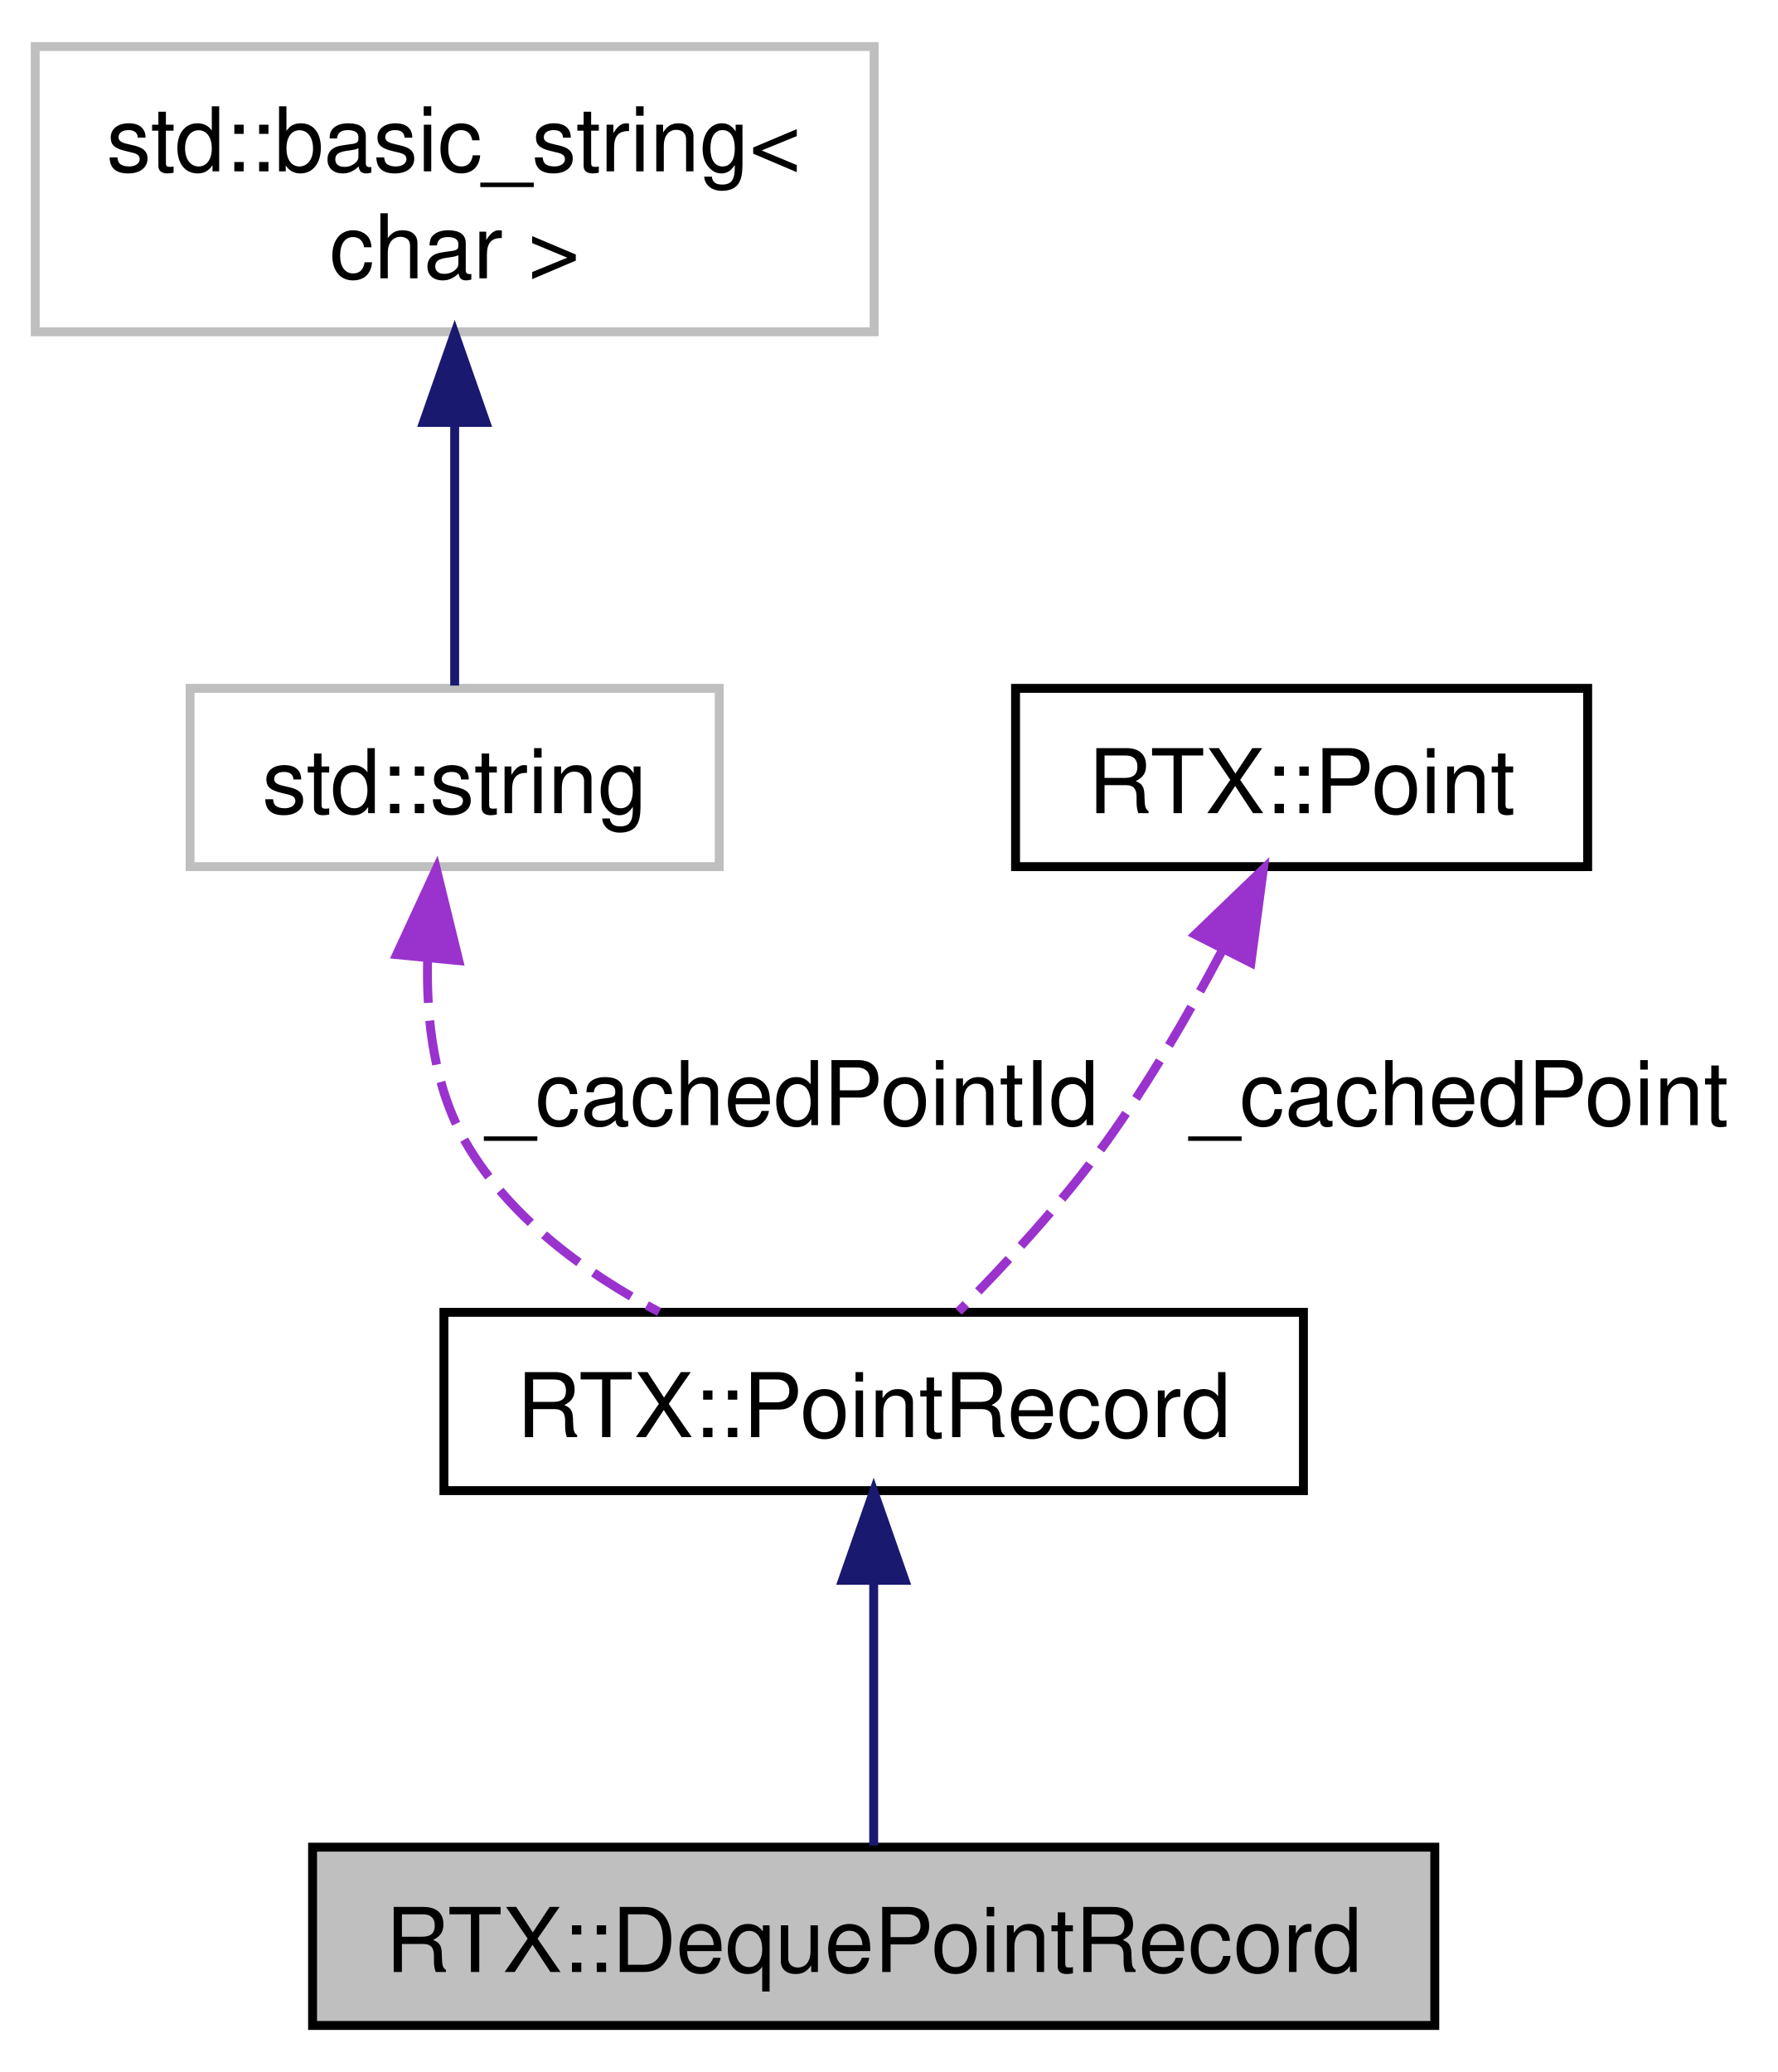
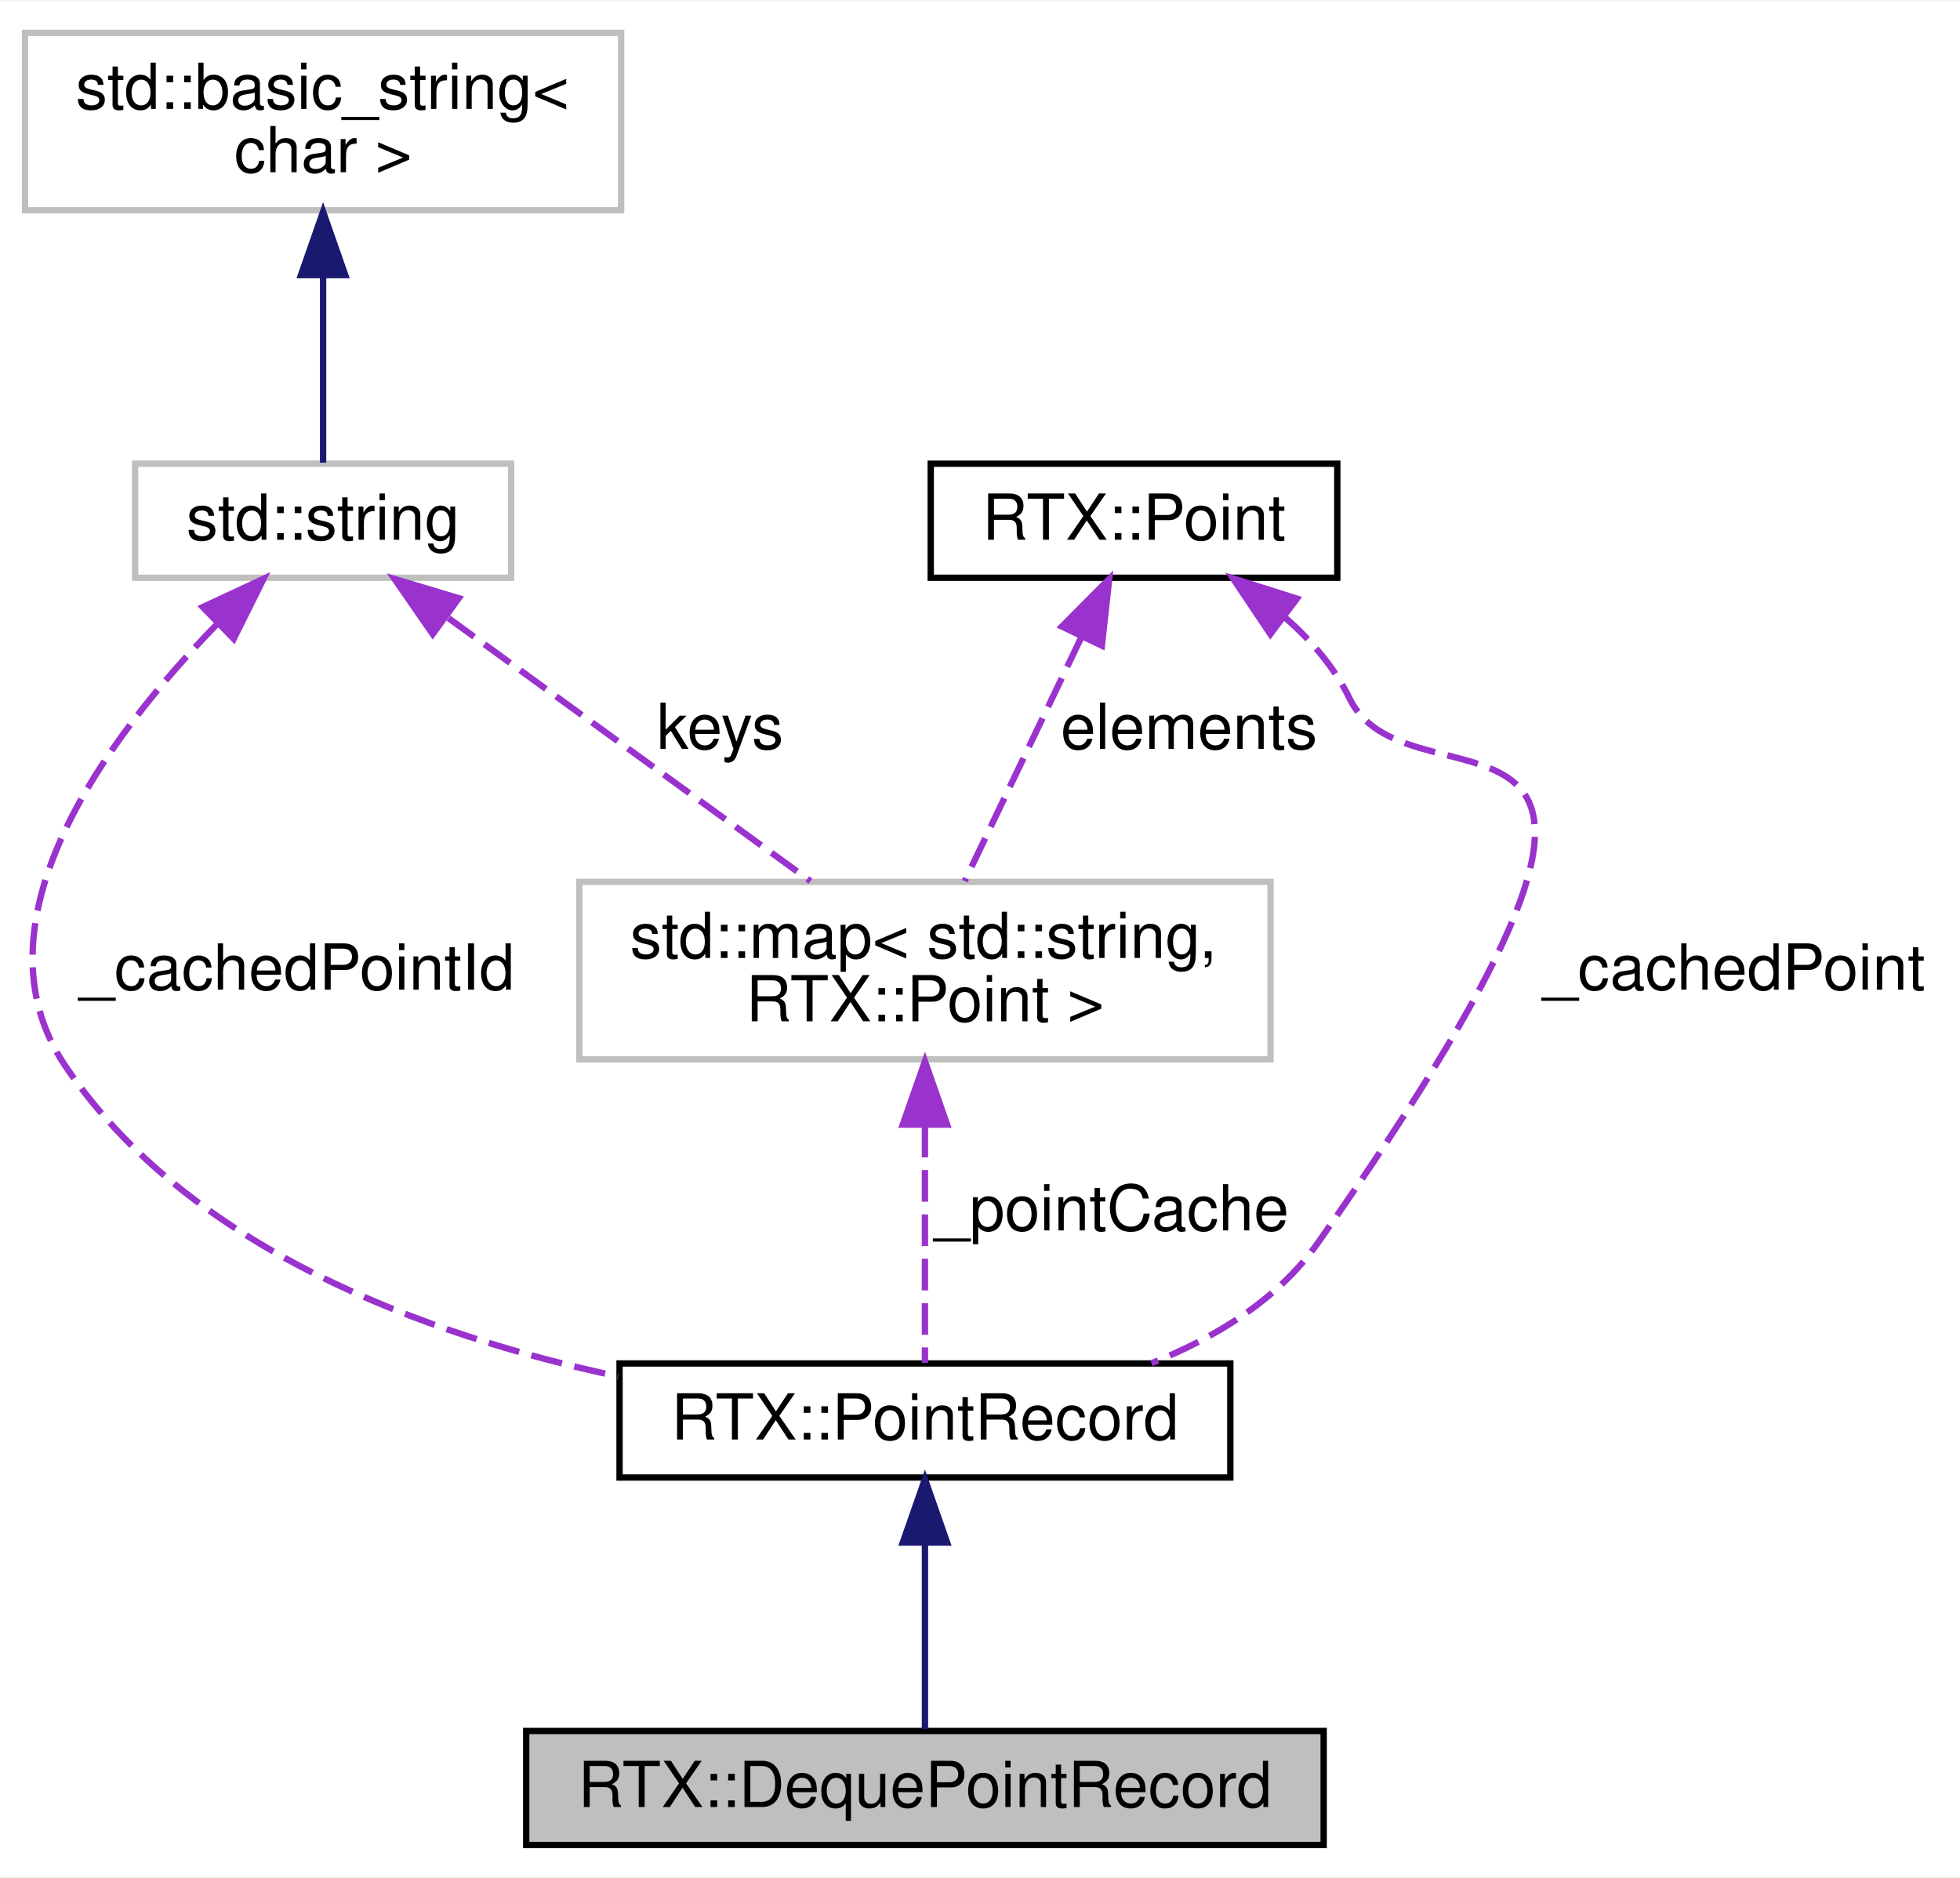
- <svg xmlns="http://www.w3.org/2000/svg" xmlns:xlink="http://www.w3.org/1999/xlink" width="199pt" height="232pt" viewBox="0.00 0.00 199.38 232.00">
-   <g id="graph1" class="graph" transform="scale(1 1) rotate(0) translate(4 228)">
-     <polygon fill="white" stroke="white" points="-4,5 -4,-228 196.379,-228 196.379,5 -4,5" />
+ <svg xmlns="http://www.w3.org/2000/svg" xmlns:xlink="http://www.w3.org/1999/xlink" width="309pt" height="296pt" viewBox="0.00 0.00 309.38 296.00">
+   <g id="graph0" class="graph" transform="scale(1 1) rotate(0) translate(4 292)">
+     <polygon fill="white" stroke="none" points="-4,4 -4,-292 305.379,-292 305.379,4 -4,4" />
    <g id="node1" class="node">
-       <polygon fill="#bfbfbf" stroke="black" points="31.061,-1 31.061,-21 156.939,-21 156.939,-1 31.061,-1" />
-       <text text-anchor="middle" x="94" y="-7" font-family="Helvetica,sans-Serif" font-size="10.00">RTX::DequePointRecord</text>
+       <polygon fill="#bfbfbf" stroke="black" points="79.061,-1 79.061,-19 204.939,-19 204.939,-1 79.061,-1" />
+       <text text-anchor="middle" x="142" y="-7" font-family="Helvetica,sans-Serif" font-size="10.00">RTX::DequePointRecord</text>
    </g>
    <g id="node2" class="node">
-       <a xlink:href="class_r_t_x_1_1_point_record.html" target="_top" xlink:title="A Point Record Class for storing and retrieving Points.">
-         <polygon fill="white" stroke="black" points="45.795,-61 45.795,-81 142.205,-81 142.205,-61 45.795,-61" />
-         <text text-anchor="middle" x="94" y="-67" font-family="Helvetica,sans-Serif" font-size="10.00">RTX::PointRecord</text>
-       </a>
+       <g id="a_node2">
+         <a xlink:href="class_r_t_x_1_1_point_record.html" target="_top" xlink:title="A Point Record Class for storing and retrieving Points. ">
+           <polygon fill="white" stroke="black" points="93.795,-59 93.795,-77 190.205,-77 190.205,-59 93.795,-59" />
+           <text text-anchor="middle" x="142" y="-65" font-family="Helvetica,sans-Serif" font-size="10.00">RTX::PointRecord</text>
+         </a>
+       </g>
+     </g>
+     <g id="edge1" class="edge">
+       <path fill="none" stroke="midnightblue" d="M142,-48.646C142,-38.741 142,-27.001 142,-19.297" />
+       <polygon fill="midnightblue" stroke="midnightblue" points="138.5,-48.737 142,-58.737 145.5,-48.737 138.5,-48.737" />
+     </g>
+     <g id="node3" class="node">
+       <polygon fill="white" stroke="#bfbfbf" points="87.452,-125 87.452,-153 196.548,-153 196.548,-125 87.452,-125" />
+       <text text-anchor="start" x="95.452" y="-141" font-family="Helvetica,sans-Serif" font-size="10.00">std::map&lt; std::string,</text>
+       <text text-anchor="middle" x="142" y="-131" font-family="Helvetica,sans-Serif" font-size="10.00"> RTX::Point &gt;</text>
    </g>
    <g id="edge2" class="edge">
-       <path fill="none" stroke="midnightblue" d="M94,-50.731C94,-40.781 94,-29.102 94,-21.19" />
-       <polygon fill="midnightblue" stroke="midnightblue" points="90.5,-50.938 94,-60.938 97.5,-50.938 90.5,-50.938" />
+       <path fill="none" stroke="#9a32cd" stroke-dasharray="5,2" d="M142,-114.524C142,-101.54 142,-86.229 142,-77.084" />
+       <polygon fill="#9a32cd" stroke="#9a32cd" points="138.5,-114.696 142,-124.696 145.5,-114.696 138.5,-114.696" />
+       <text text-anchor="middle" x="171.465" y="-98" font-family="Helvetica,sans-Serif" font-size="10.00"> _pointCache</text>
    </g>
    <g id="node4" class="node">
-       <a xlink:title="STL class.">
-         <polygon fill="white" stroke="#bfbfbf" points="17.325,-131 17.325,-151 76.675,-151 76.675,-131 17.325,-131" />
-         <text text-anchor="middle" x="47" y="-137" font-family="Helvetica,sans-Serif" font-size="10.00">std::string</text>
-       </a>
+       <g id="a_node4">
+         <a xlink:title="STL class. ">
+           <polygon fill="white" stroke="#bfbfbf" points="17.325,-201 17.325,-219 76.675,-219 76.675,-201 17.325,-201" />
+           <text text-anchor="middle" x="47" y="-207" font-family="Helvetica,sans-Serif" font-size="10.00">std::string</text>
+         </a>
+       </g>
+     </g>
+     <g id="edge6" class="edge">
+       <path fill="none" stroke="#9a32cd" stroke-dasharray="5,2" d="M30.234,-193.656C13.09,-176.058 -9.021,-146.712 6.281,-124 25.672,-95.22 62.97,-81.494 93.566,-74.951" />
+       <polygon fill="#9a32cd" stroke="#9a32cd" points="28.007,-196.373 37.61,-200.849 32.894,-191.361 28.007,-196.373" />
+       <text text-anchor="middle" x="42.859" y="-136" font-family="Helvetica,sans-Serif" font-size="10.00"> _cachedPointId</text>
+     </g>
+     <g id="edge3" class="edge">
+       <path fill="none" stroke="#9a32cd" stroke-dasharray="5,2" d="M66.796,-194.622C83.632,-182.393 107.607,-164.98 123.93,-153.124" />
+       <polygon fill="#9a32cd" stroke="#9a32cd" points="64.305,-192.105 58.271,-200.814 68.419,-197.769 64.305,-192.105" />
+       <text text-anchor="middle" x="109.67" y="-174" font-family="Helvetica,sans-Serif" font-size="10.00"> keys</text>
+     </g>
+     <g id="node5" class="node">
+       <g id="a_node5">
+         <a xlink:title="STL class. ">
+           <polygon fill="white" stroke="#bfbfbf" points="-0.048,-259 -0.048,-287 94.048,-287 94.048,-259 -0.048,-259" />
+           <text text-anchor="start" x="7.952" y="-275" font-family="Helvetica,sans-Serif" font-size="10.00">std::basic_string&lt;</text>
+           <text text-anchor="middle" x="47" y="-265" font-family="Helvetica,sans-Serif" font-size="10.00"> char &gt;</text>
+         </a>
+       </g>
    </g>
    <g id="edge4" class="edge">
-       <path fill="none" stroke="#9a32cd" stroke-dasharray="5,2" d="M43.968,-120.718C43.785,-113.777 44.706,-106.149 48.281,-100 53.147,-91.632 61.604,-85.442 69.933,-81.041" />
-       <polygon fill="#9a32cd" stroke="#9a32cd" points="40.492,-121.131 44.94,-130.747 47.459,-120.456 40.492,-121.131" />
-       <text text-anchor="middle" x="84.859" y="-102" font-family="Helvetica,sans-Serif" font-size="10.00"> _cachedPointId</text>
+       <path fill="none" stroke="midnightblue" d="M47,-248.588C47,-238.213 47,-226.68 47,-219.159" />
+       <polygon fill="midnightblue" stroke="midnightblue" points="43.5,-248.764 47,-258.764 50.5,-248.764 43.5,-248.764" />
    </g>
    <g id="node6" class="node">
-       <a xlink:title="STL class.">
-         <polygon fill="white" stroke="#bfbfbf" points="-0.048,-191 -0.048,-223 94.048,-223 94.048,-191 -0.048,-191" />
-         <text text-anchor="start" x="7.952" y="-209" font-family="Helvetica,sans-Serif" font-size="10.00">std::basic_string&lt;</text>
-         <text text-anchor="middle" x="47" y="-197" font-family="Helvetica,sans-Serif" font-size="10.00"> char &gt;</text>
-       </a>
+       <g id="a_node6">
+         <a xlink:href="class_r_t_x_1_1_point.html" target="_top" xlink:title="A Point Class to store data tuples (date, value, quality, confidence) ">
+           <polygon fill="white" stroke="black" points="142.913,-201 142.913,-219 207.087,-219 207.087,-201 142.913,-201" />
+           <text text-anchor="middle" x="175" y="-207" font-family="Helvetica,sans-Serif" font-size="10.00">RTX::Point</text>
+         </a>
+       </g>
    </g>
-     <g id="edge6" class="edge">
-       <path fill="none" stroke="midnightblue" d="M47,-180.611C47,-170.286 47,-159.001 47,-151.313" />
-       <polygon fill="midnightblue" stroke="midnightblue" points="43.5,-180.833 47,-190.833 50.5,-180.833 43.5,-180.833" />
+     <g id="edge7" class="edge">
+       <path fill="none" stroke="#9a32cd" stroke-dasharray="5,2" d="M198.803,-194.766C202.928,-191.15 206.643,-186.881 209,-182 218.904,-161.488 272.476,-193.375 204,-96 197.719,-87.069 187.82,-81.063 177.759,-77.037" />
+       <polygon fill="#9a32cd" stroke="#9a32cd" points="196.518,-192.105 190.617,-200.904 200.717,-197.705 196.518,-192.105" />
+       <text text-anchor="middle" x="269.689" y="-136" font-family="Helvetica,sans-Serif" font-size="10.00"> _cachedPoint</text>
    </g>
-     <g id="node8" class="node">
-       <a xlink:href="class_r_t_x_1_1_point.html" target="_top" xlink:title="A Point Class to store data tuples (date, value, quality, confidence)">
-         <polygon fill="white" stroke="black" points="109.913,-131 109.913,-151 174.087,-151 174.087,-131 109.913,-131" />
-         <text text-anchor="middle" x="142" y="-137" font-family="Helvetica,sans-Serif" font-size="10.00">RTX::Point</text>
-       </a>
-     </g>
-     <g id="edge8" class="edge">
-       <path fill="none" stroke="#9a32cd" stroke-dasharray="5,2" d="M132.991,-121.4C129.316,-114.456 124.802,-106.647 120,-100 115.105,-93.225 108.73,-86.336 103.518,-81.087" />
-       <polygon fill="#9a32cd" stroke="#9a32cd" points="130.07,-123.381 137.709,-130.722 136.316,-120.219 130.07,-123.381" />
-       <text text-anchor="middle" x="159.689" y="-102" font-family="Helvetica,sans-Serif" font-size="10.00"> _cachedPoint</text>
+     <g id="edge5" class="edge">
+       <path fill="none" stroke="#9a32cd" stroke-dasharray="5,2" d="M166.613,-191.463C160.906,-179.53 153.474,-163.992 148.277,-153.124" />
+       <polygon fill="#9a32cd" stroke="#9a32cd" points="163.613,-193.303 171.085,-200.814 169.928,-190.282 163.613,-193.303" />
+       <text text-anchor="middle" x="183.677" y="-174" font-family="Helvetica,sans-Serif" font-size="10.00"> elements</text>
    </g>
  </g>
</svg>
